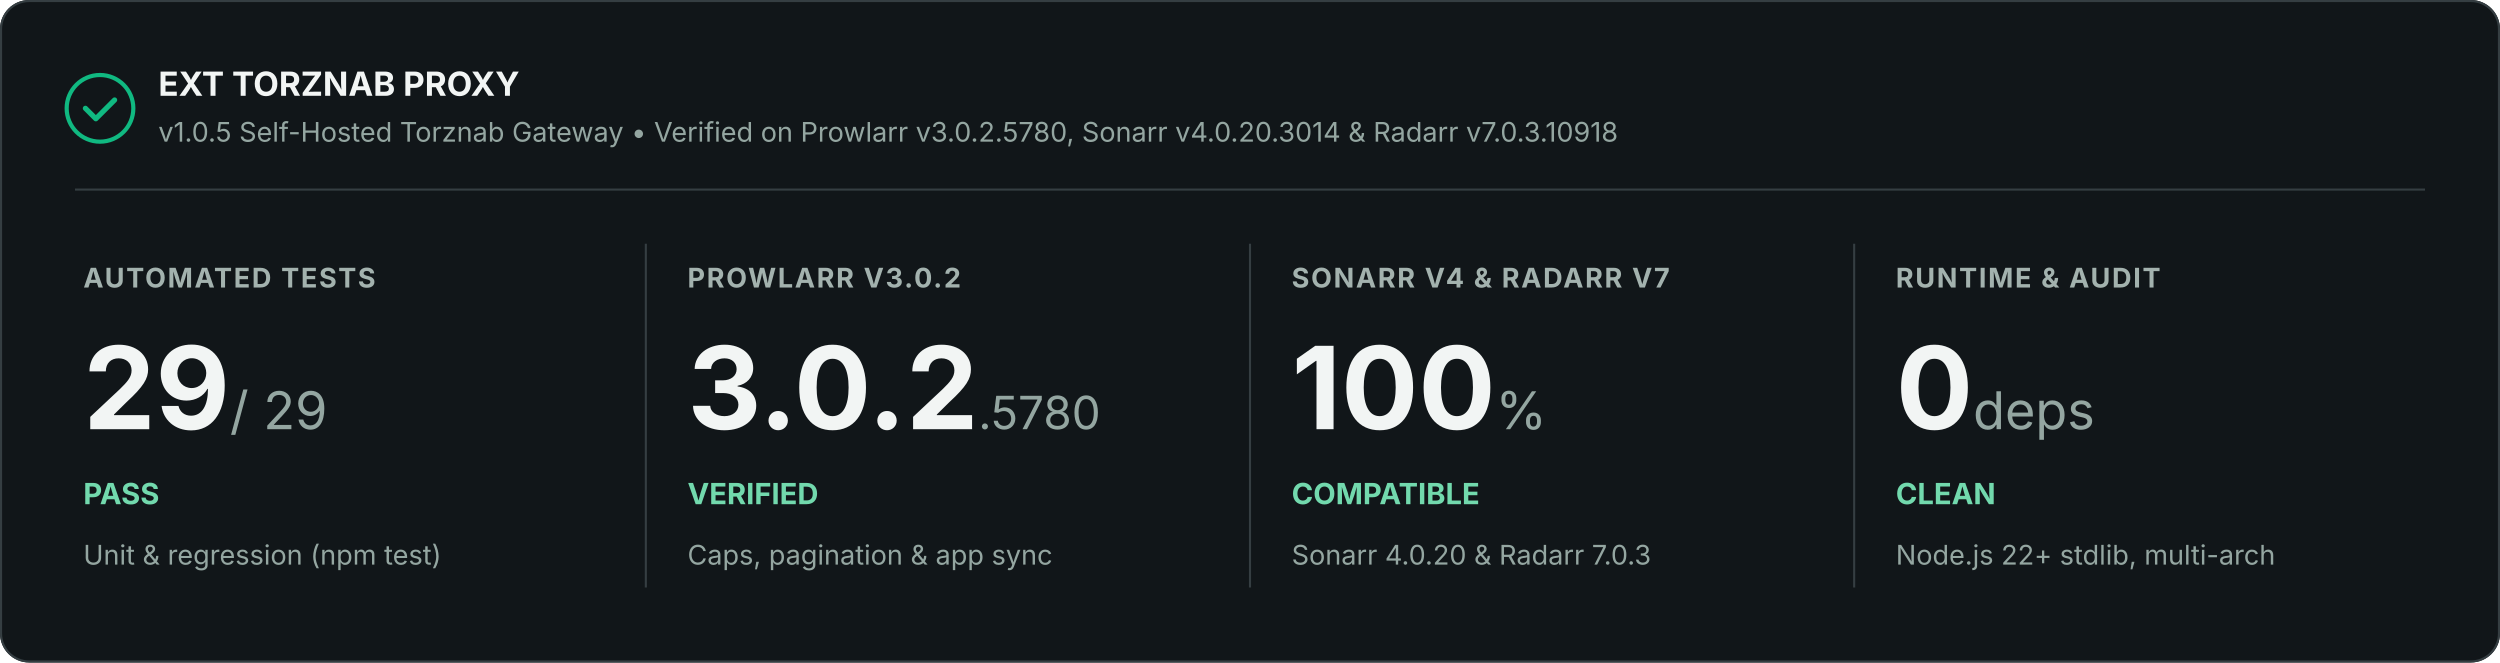
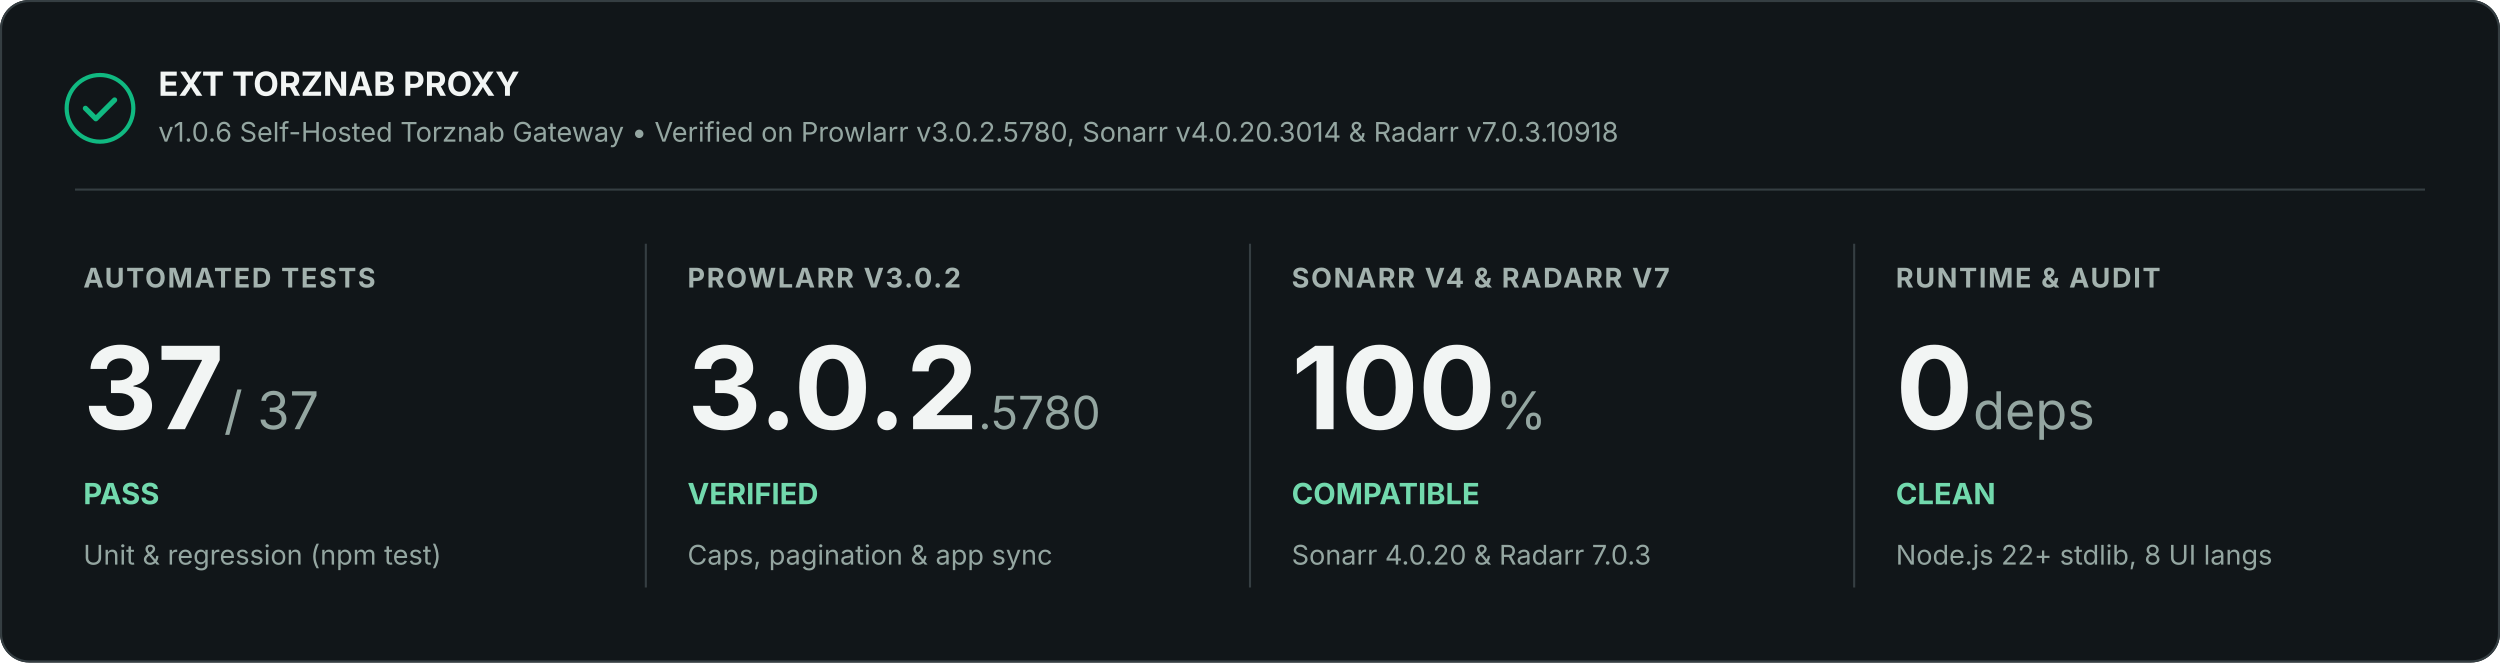
<svg xmlns="http://www.w3.org/2000/svg" width="1200" height="318" viewBox="0 0 1200 318" role="img" aria-labelledby="title description">
  <rect width="1200" height="318" rx="14" fill="#111619" />
  <rect x=".5" y=".5" width="1199" height="317" rx="13.5" stroke="#353e42" fill="none" />
  <circle cx="48" cy="52" r="16" fill="none" stroke="#10b981" stroke-width="2" />
  <path d="M41 52l5 5 9-9" stroke="#10b981" stroke-width="2.5" stroke-linecap="round" stroke-linejoin="round" fill="none" />
  <text x="76" y="46" font-family="Inter, Segoe UI, Arial, sans-serif" font-size="16" font-weight="700" fill="#f2f5f4">EXT TORZNAB PROXY</text>
-   <text x="76" y="68" font-family="Inter, Segoe UI, Arial, sans-serif" font-size="13" fill="#94a6a1">v1.0.5 Self-Hosted Torznab Gateway • Verified on Prowlarr v3.0.2.5780, Sonarr v4.0.20.3014 &amp; Radarr v7.0.3.10918</text>
+   <text x="76" y="68" font-family="Inter, Segoe UI, Arial, sans-serif" font-size="13" fill="#94a6a1">v1.0.6 Self-Hosted Torznab Gateway • Verified on Prowlarr v3.0.2.5780, Sonarr v4.0.20.3014 &amp; Radarr v7.0.3.10918</text>
  <path d="M36 91H1164" stroke="#353e42" />
  <text x="40" y="138" font-family="Inter, Segoe UI, Arial, sans-serif" font-size="13" font-weight="700" letter-spacing=".8" fill="#a3b2ae">AUTOMATED TESTS</text>
-   <text x="40" y="206" font-family="Inter, Segoe UI, Arial, sans-serif" font-size="55" font-weight="700" fill="#f2f5f4">29<tspan font-size="25" font-weight="400" fill="#94a6a1"> / 29</tspan>
+   <text x="40" y="206" font-family="Inter, Segoe UI, Arial, sans-serif" font-size="55" font-weight="700" fill="#f2f5f4">37<tspan font-size="25" font-weight="400" fill="#94a6a1"> / 37</tspan>
  </text>
  <text x="40" y="242" font-family="Inter, Segoe UI, Arial, sans-serif" font-size="14" font-weight="700" fill="#72d9ad">PASS</text>
  <text x="40" y="271" font-family="Inter, Segoe UI, Arial, sans-serif" font-size="13" fill="#94a6a1">Unit &amp; regression (npm test)</text>
  <path d="M310 117v165" stroke="#353e42" />
  <text x="330" y="138" font-family="Inter, Segoe UI, Arial, sans-serif" font-size="13" font-weight="700" letter-spacing=".8" fill="#a3b2ae">PROWLARR V3.0.2</text>
  <text x="330" y="206" font-family="Inter, Segoe UI, Arial, sans-serif" font-size="55" font-weight="700" fill="#f2f5f4">3.0.2<tspan font-size="22" font-weight="400" fill="#94a6a1">.5780</tspan>
  </text>
  <text x="330" y="242" font-family="Inter, Segoe UI, Arial, sans-serif" font-size="14" font-weight="700" fill="#72d9ad">VERIFIED</text>
  <text x="330" y="271" font-family="Inter, Segoe UI, Arial, sans-serif" font-size="13" fill="#94a6a1">Caps, pagination &amp; app sync</text>
  <path d="M600 117v165" stroke="#353e42" />
  <text x="620" y="138" font-family="Inter, Segoe UI, Arial, sans-serif" font-size="13" font-weight="700" letter-spacing=".8" fill="#a3b2ae">SONARR V4 &amp; RADARR V7</text>
  <text x="620" y="206" font-family="Inter, Segoe UI, Arial, sans-serif" font-size="55" font-weight="700" fill="#f2f5f4">100<tspan font-size="25" font-weight="400" fill="#94a6a1">%</tspan>
  </text>
  <text x="620" y="242" font-family="Inter, Segoe UI, Arial, sans-serif" font-size="14" font-weight="700" fill="#72d9ad">COMPATIBLE</text>
  <text x="620" y="271" font-family="Inter, Segoe UI, Arial, sans-serif" font-size="13" fill="#94a6a1">Sonarr 4.0.20 &amp; Radarr 7.0.3</text>
  <path d="M890 117v165" stroke="#353e42" />
  <text x="910" y="138" font-family="Inter, Segoe UI, Arial, sans-serif" font-size="13" font-weight="700" letter-spacing=".8" fill="#a3b2ae">RUNTIME &amp; AUDIT</text>
  <text x="910" y="206" font-family="Inter, Segoe UI, Arial, sans-serif" font-size="55" font-weight="700" fill="#f2f5f4">0<tspan font-size="25" font-weight="400" fill="#94a6a1"> deps</tspan>
  </text>
  <text x="910" y="242" font-family="Inter, Segoe UI, Arial, sans-serif" font-size="14" font-weight="700" fill="#72d9ad">CLEAN</text>
-   <text x="910" y="271" font-family="Inter, Segoe UI, Arial, sans-serif" font-size="13" fill="#94a6a1">Node.js 22+ stdlib, multi-arch</text>
+   <text x="910" y="271" font-family="Inter, Segoe UI, Arial, sans-serif" font-size="13" fill="#94a6a1">Node.js 22+ stdlib, 8 UI langs</text>
</svg>
